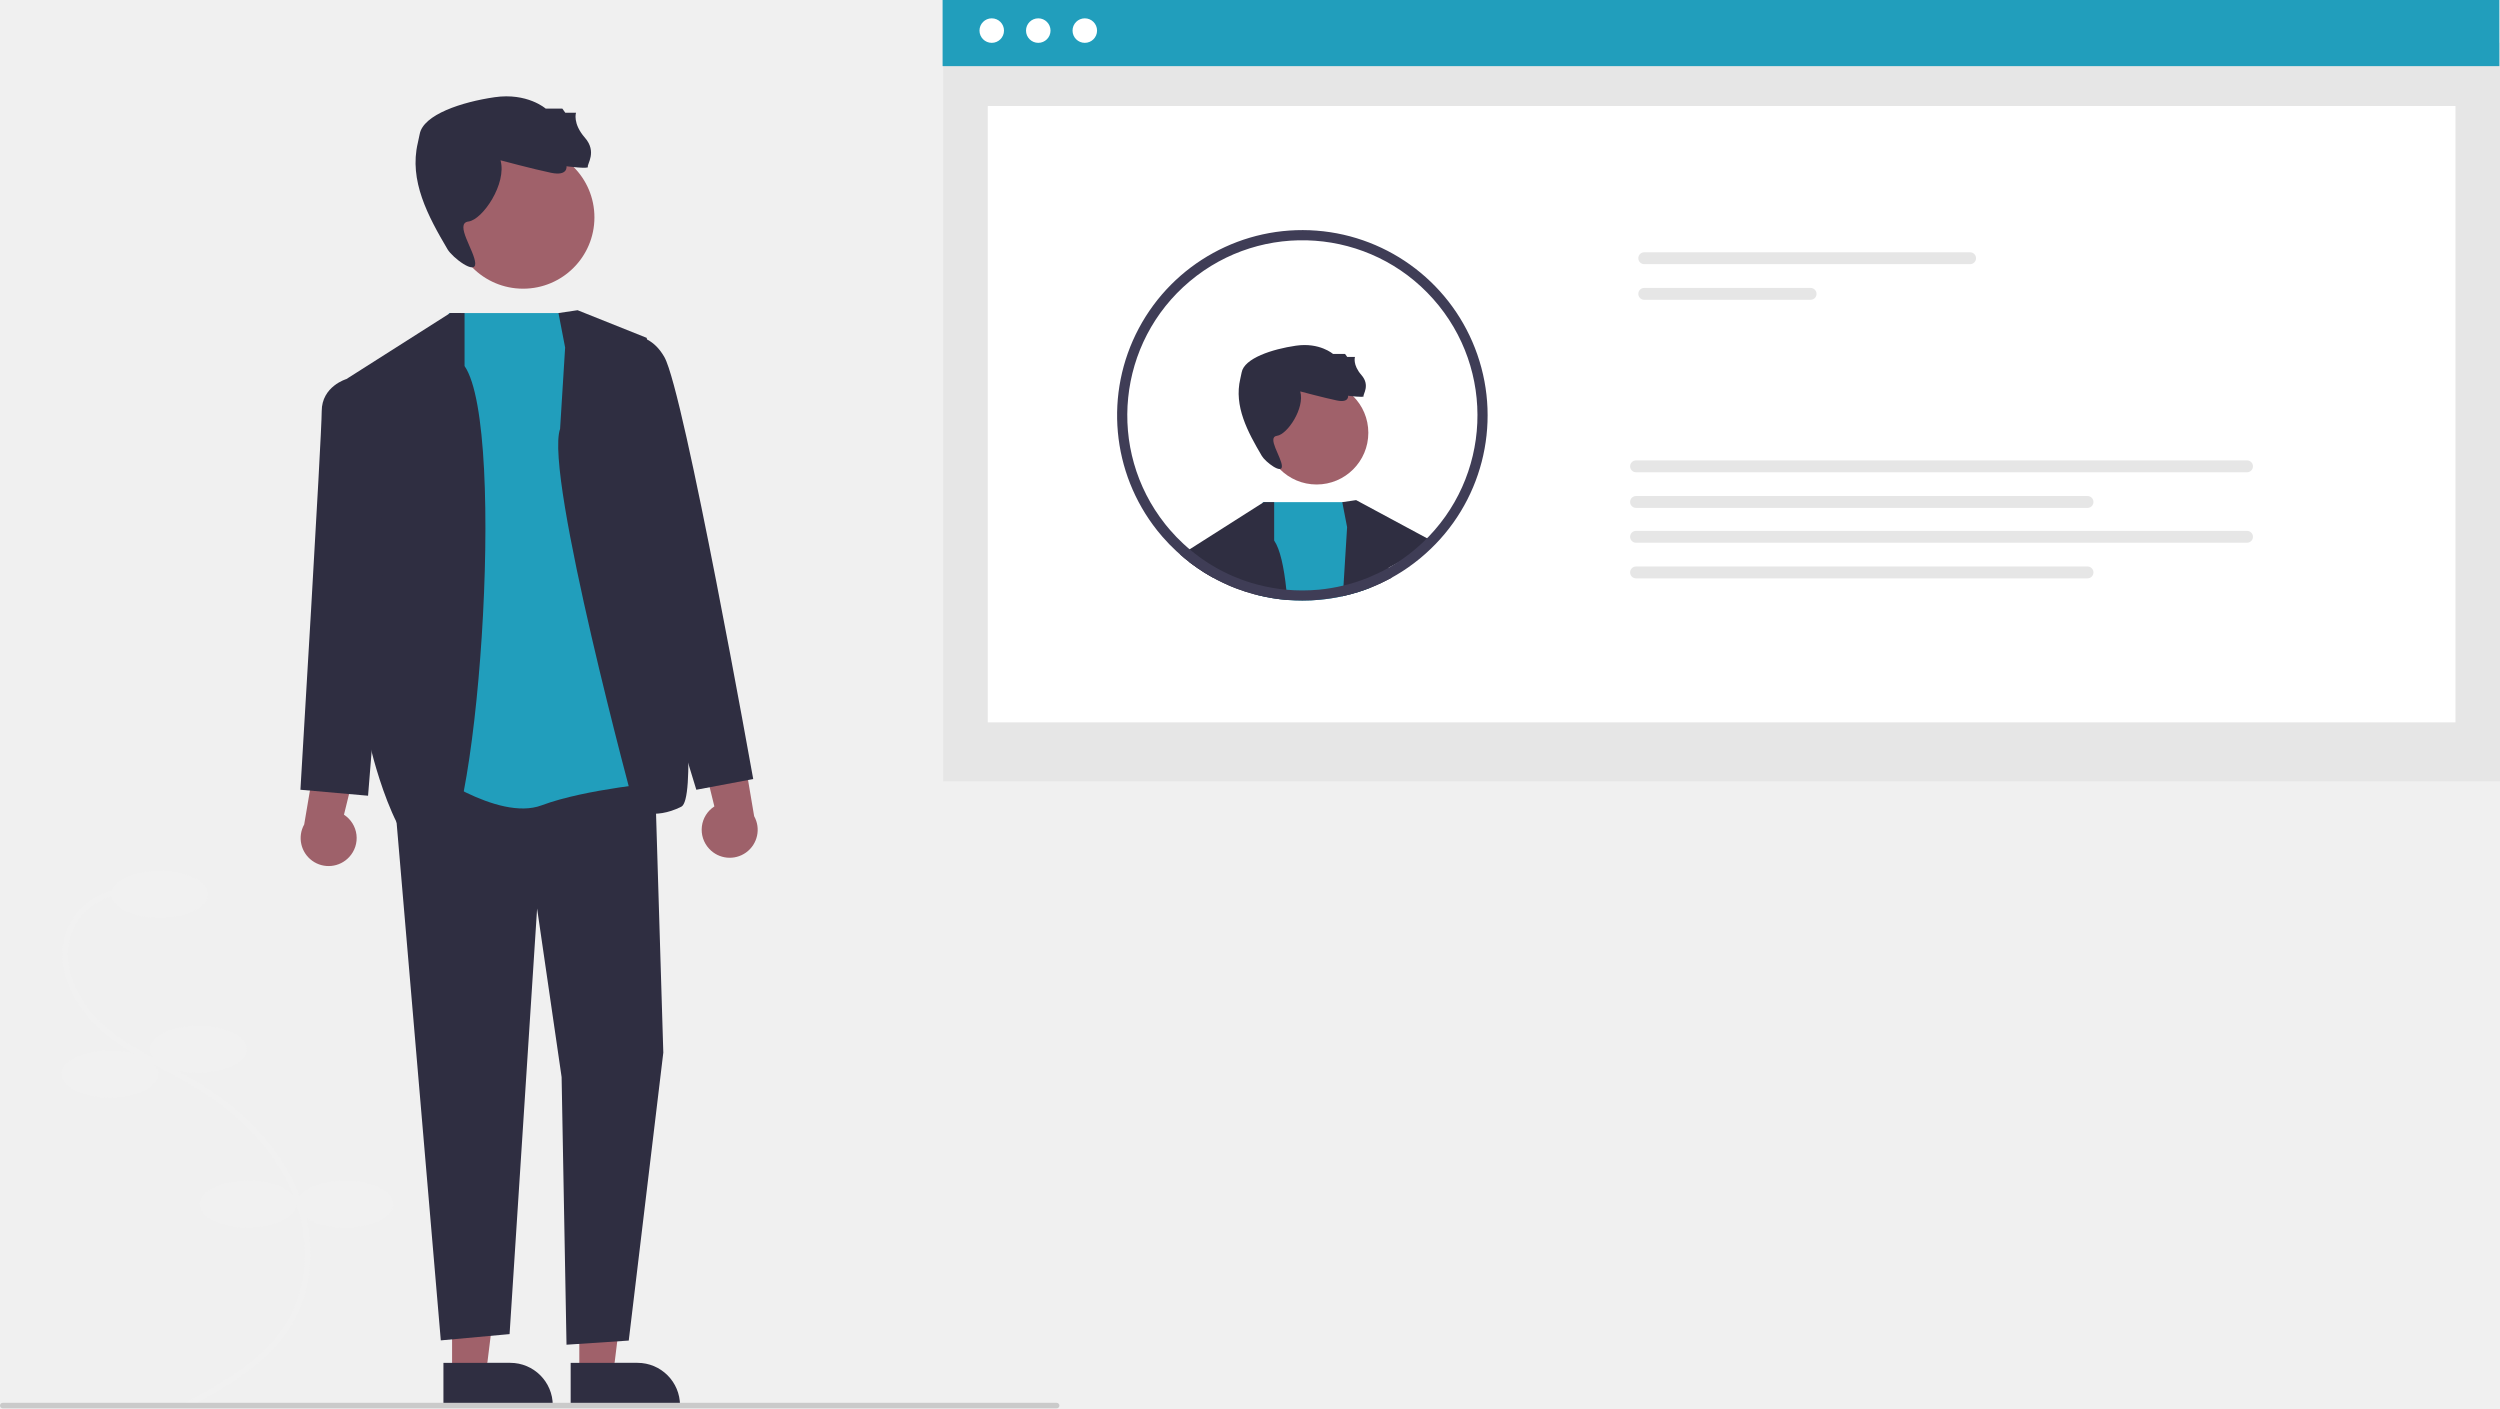
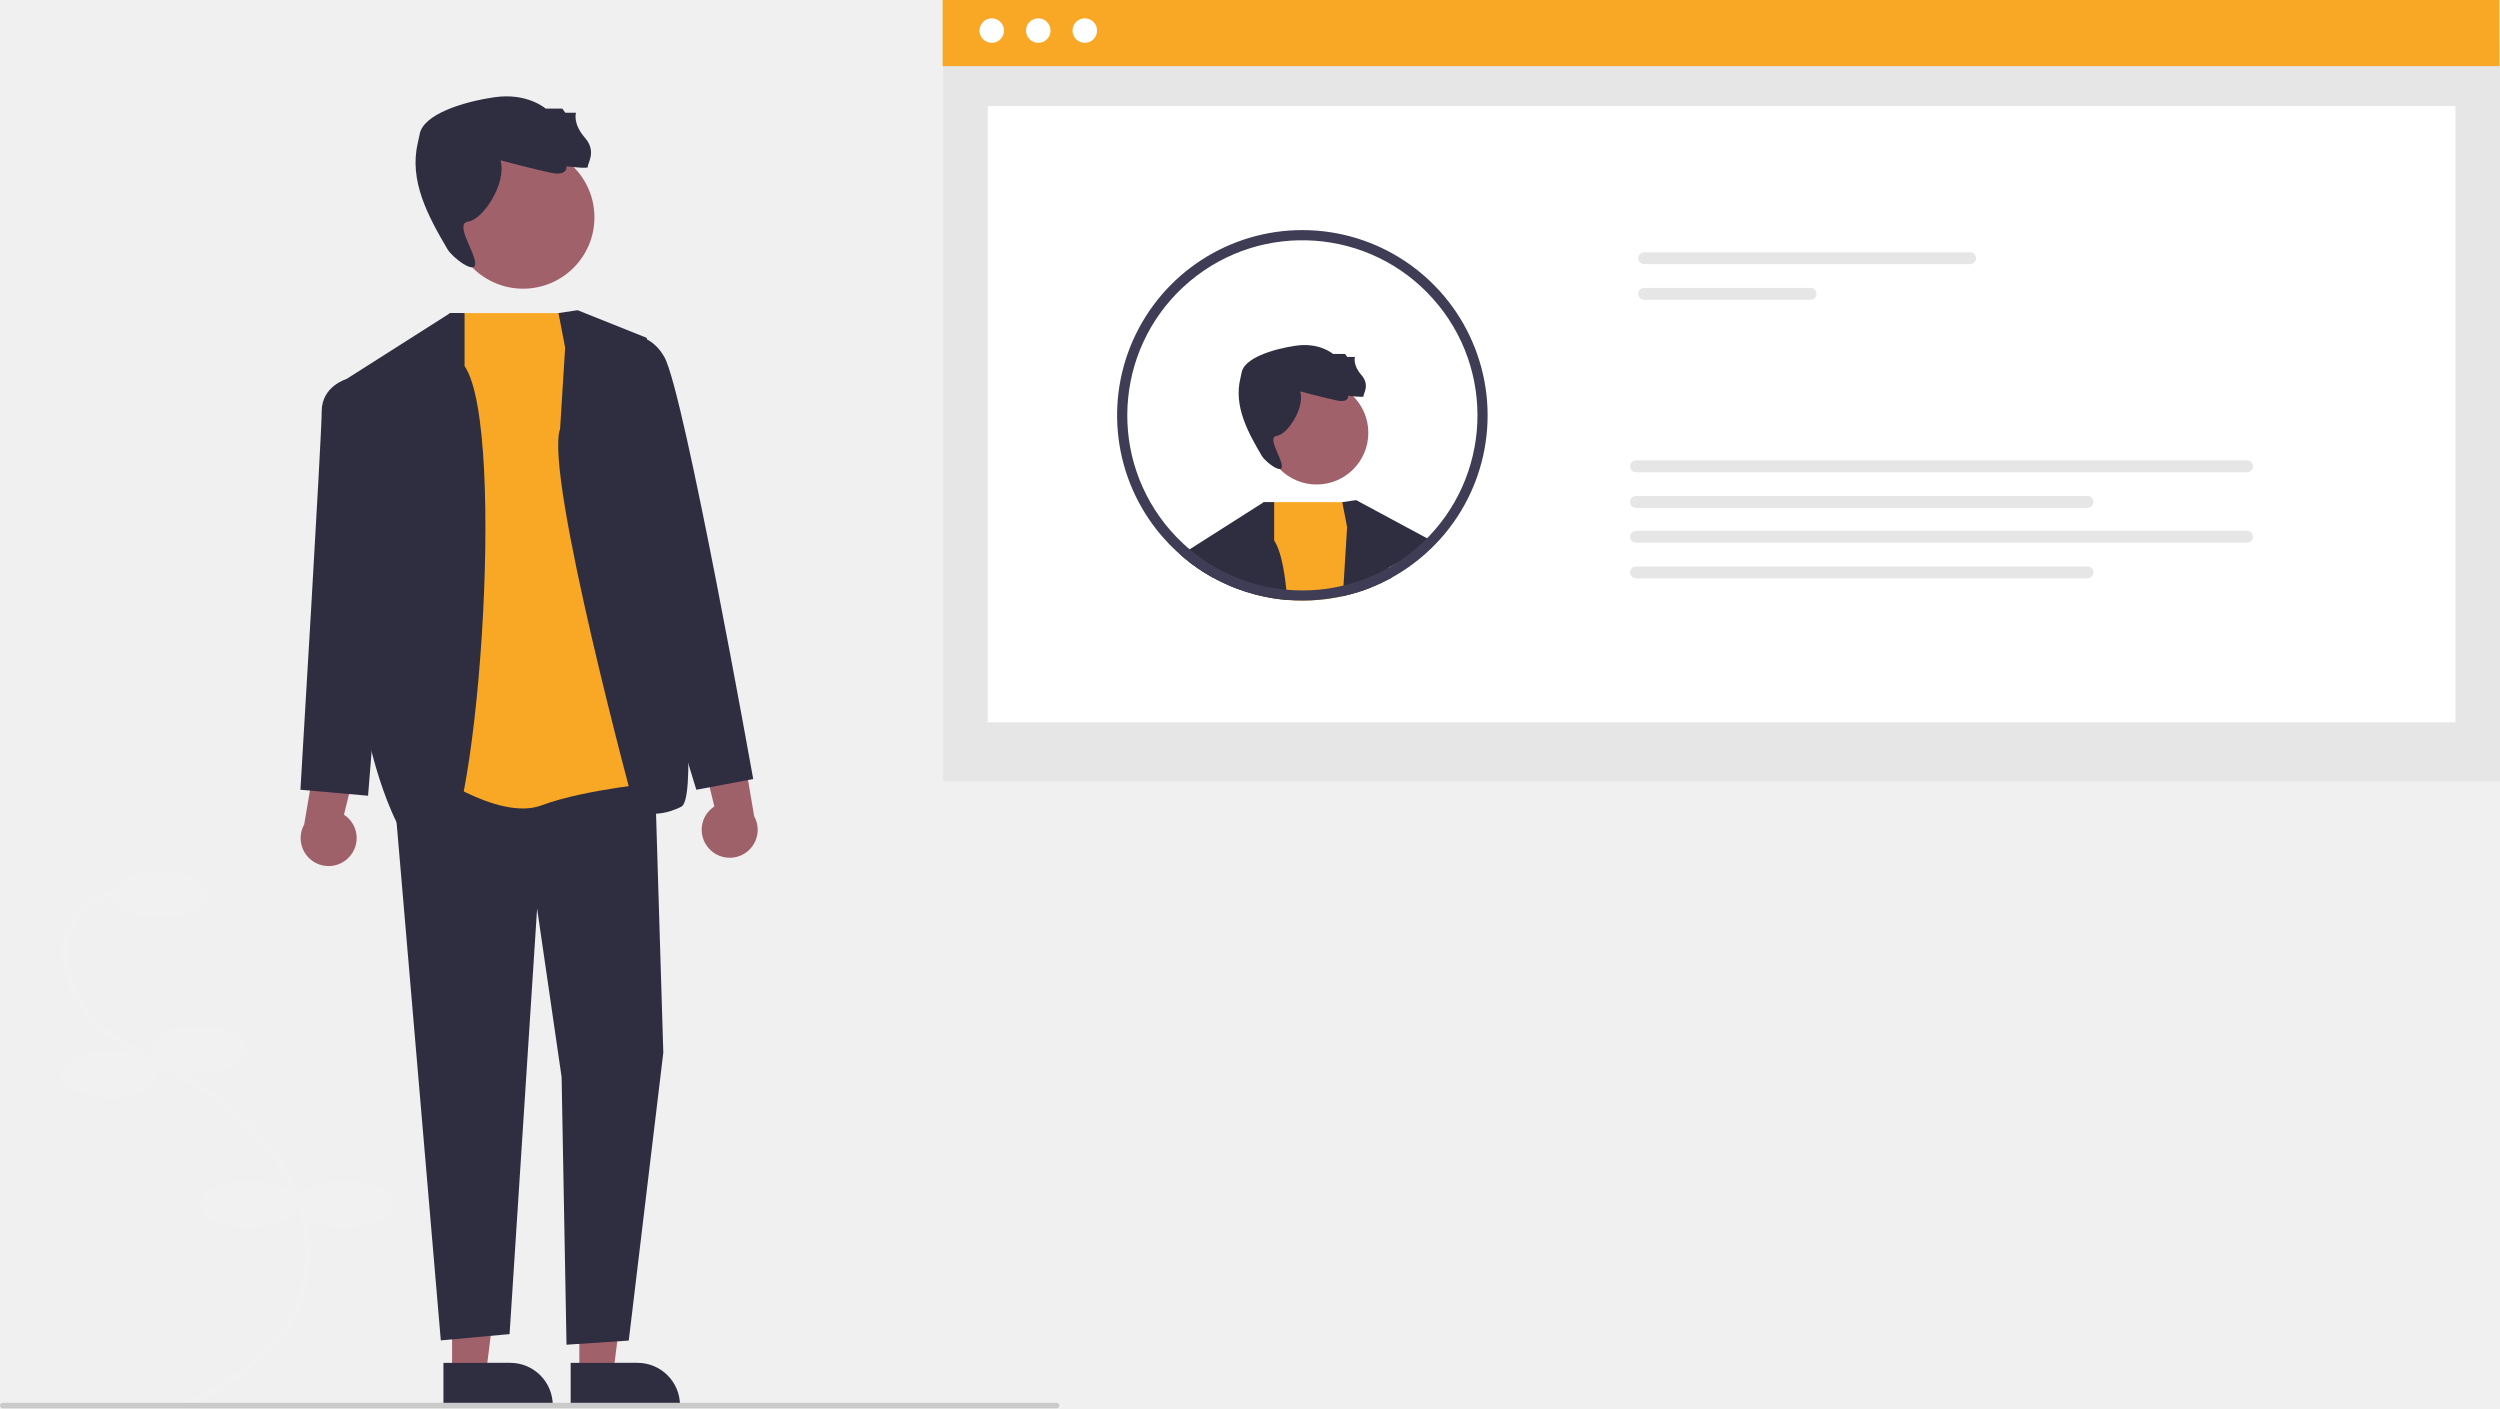
<svg xmlns="http://www.w3.org/2000/svg" data-name="Layer 1" width="903.807" height="509.145" viewBox="0 0 903.807 509.145">
  <path d="M216.096,704.318l-.951-1.759c12.753-6.897,28.626-15.481,36.916-29.567,8.172-13.886,8.356-32.743.479-49.211-6.704-14.016-19.018-26.572-35.611-36.313-3.273-1.921-6.709-3.742-10.031-5.503-8.031-4.256-16.336-8.658-23.184-14.903-9.432-8.601-16.568-23.035-11.249-35.891a23.856,23.856,0,0,1,20.677-14.467l.113,1.997a21.861,21.861,0,0,0-18.948,13.248c-4.943,11.947,1.839,25.505,10.754,33.636,6.661,6.074,14.852,10.415,22.773,14.613,3.342,1.771,6.797,3.603,10.108,5.546,16.938,9.943,29.526,22.798,36.403,37.174,8.16,17.061,7.946,36.637-.559,51.089C245.211,688.572,229.068,697.303,216.096,704.318Z" transform="translate(-148.0965 -195.4274)" fill="#f1f1f1" />
  <ellipse cx="57.72" cy="323.317" rx="17.5" ry="8.5" fill="#f1f1f1" />
  <ellipse cx="71.72" cy="379.317" rx="17.5" ry="8.5" fill="#f1f1f1" />
  <ellipse cx="39.72" cy="388.317" rx="17.5" ry="8.5" fill="#f1f1f1" />
  <ellipse cx="89.72" cy="435.317" rx="17.5" ry="8.5" fill="#f1f1f1" />
  <ellipse cx="124.72" cy="435.317" rx="17.5" ry="8.5" fill="#f1f1f1" />
  <rect id="bc1144e2-c94b-4f66-aa77-0b454dfd4174" data-name="Rectangle 62" x="341.011" y="15.429" width="562.796" height="267.056" fill="#e6e6e6" />
  <rect id="ad6bb9d5-2e55-4525-b077-6ac2d5f26b45" data-name="Rectangle 75" x="357.104" y="38.33" width="530.61" height="222.814" fill="#fff" />
-   <rect id="a1fdfaec-ef9f-458a-9330-7bb8c38fec43" data-name="Rectangle 80" x="340.771" width="562.796" height="23.909" fill="#219ebc" />
+   <rect id="a1fdfaec-ef9f-458a-9330-7bb8c38fec43" data-name="Rectangle 80" x="340.771" width="562.796" height="23.909" fill="#f9a826" />
  <circle id="ac9f2818-2064-46b1-8104-b7d94390836e" data-name="Ellipse 90" cx="358.539" cy="11.059" r="4.431" fill="#fff" />
  <circle id="bd067119-2054-4d5f-9303-2e8fa40cc410" data-name="Ellipse 91" cx="375.359" cy="11.059" r="4.431" fill="#fff" />
  <circle id="ee5e9ca0-6fca-449b-8f84-cf683813bd65" data-name="Ellipse 92" cx="392.18" cy="11.059" r="4.431" fill="#fff" />
-   <path id="acae6c4c-8028-4596-98db-d9926d2ed09f-573" data-name="Path 142" d="M742.529,286.635a2.147,2.147,0,0,0,0,4.294H860.333a2.147,2.147,0,0,0,0-4.294Z" transform="translate(-148.0965 -195.4274)" fill="#e6e6e6" />
-   <path id="a061bcdc-636b-4d12-a036-d7339f47b36a-574" data-name="Path 143" d="M742.529,299.518a2.147,2.147,0,0,0,0,4.294H802.67a2.147,2.147,0,0,0,0-4.294Z" transform="translate(-148.0965 -195.4274)" fill="#e6e6e6" />
-   <path id="e4e4593e-e83d-4128-8cd7-f0323b36c2f2-575" data-name="Path 142" d="M739.564,361.871a2.147,2.147,0,0,0,0,4.294H960.447a2.147,2.147,0,0,0,0-4.294Z" transform="translate(-148.0965 -195.4274)" fill="#e6e6e6" />
-   <path id="bf45783c-1d79-4b4f-82bb-39fc8a52f7aa-576" data-name="Path 143" d="M739.564,374.754a2.147,2.147,0,0,0,0,4.294H902.785a2.147,2.147,0,0,0,0-4.294Z" transform="translate(-148.0965 -195.4274)" fill="#e6e6e6" />
-   <path id="b544fc92-6fc6-4255-93fb-dee32d880d89-577" data-name="Path 142" d="M739.564,387.345a2.147,2.147,0,0,0,0,4.294H960.447a2.147,2.147,0,0,0,0-4.294Z" transform="translate(-148.0965 -195.4274)" fill="#e6e6e6" />
-   <path id="e14bb681-aaa1-4454-9da9-28d0809a146c-578" data-name="Path 143" d="M739.564,400.227a2.147,2.147,0,0,0,0,4.294H902.785a2.147,2.147,0,0,0,0-4.294Z" transform="translate(-148.0965 -195.4274)" fill="#e6e6e6" />
+   <path id="acae6c4c-8028-4596-98db-d9926d2ed09f-595" data-name="Path 142" d="M742.529,286.635a2.147,2.147,0,0,0,0,4.294H860.333a2.147,2.147,0,0,0,0-4.294Z" transform="translate(-148.0965 -195.4274)" fill="#e6e6e6" />
+   <path id="a061bcdc-636b-4d12-a036-d7339f47b36a-596" data-name="Path 143" d="M742.529,299.518a2.147,2.147,0,0,0,0,4.294H802.67a2.147,2.147,0,0,0,0-4.294Z" transform="translate(-148.0965 -195.4274)" fill="#e6e6e6" />
+   <path id="e4e4593e-e83d-4128-8cd7-f0323b36c2f2-597" data-name="Path 142" d="M739.564,361.871a2.147,2.147,0,0,0,0,4.294H960.447a2.147,2.147,0,0,0,0-4.294Z" transform="translate(-148.0965 -195.4274)" fill="#e6e6e6" />
+   <path id="bf45783c-1d79-4b4f-82bb-39fc8a52f7aa-598" data-name="Path 143" d="M739.564,374.754a2.147,2.147,0,0,0,0,4.294H902.785a2.147,2.147,0,0,0,0-4.294Z" transform="translate(-148.0965 -195.4274)" fill="#e6e6e6" />
+   <path id="b544fc92-6fc6-4255-93fb-dee32d880d89-599" data-name="Path 142" d="M739.564,387.345a2.147,2.147,0,0,0,0,4.294H960.447a2.147,2.147,0,0,0,0-4.294Z" transform="translate(-148.0965 -195.4274)" fill="#e6e6e6" />
+   <path id="e14bb681-aaa1-4454-9da9-28d0809a146c-600" data-name="Path 143" d="M739.564,400.227a2.147,2.147,0,0,0,0,4.294H902.785a2.147,2.147,0,0,0,0-4.294Z" transform="translate(-148.0965 -195.4274)" fill="#e6e6e6" />
  <circle cx="475.989" cy="156.462" r="18.694" fill="#a0616a" />
  <path d="M618.165,336.934s8.724,2.337,13.242,3.272,4.05-1.714,4.05-1.714,5.92.779,5.608.156,2.493-3.895-.779-7.633-2.337-6.543-2.337-6.543h-2.804l-.779-1.091h-4.362s-4.823-4.229-13.391-2.983-18.701,4.54-19.636,9.681c-.127.697-.294,1.472-.488,2.29-2.343,9.891,2.635,19.146,7.799,27.903,1.269,2.152,7.407,6.844,7.25,3.625s-5.525-10.45-1.786-10.917S619.879,343.01,618.165,336.934Z" transform="translate(-148.0965 -195.4274)" fill="#2f2e41" />
-   <path d="M613.48,412.325a65.38,65.38,0,0,1-10.699-1.758l.197-3.728L604.615,377.197l.015-.227h32.931l5.168,27.293.697,3.683c-1.364.53-2.743,1.031-4.152,1.47-.016,0-.016.015-.03.015-1.955.606-3.94,1.137-5.941,1.576a68.558,68.558,0,0,1-8.062,1.243,62.045,62.045,0,0,1-6.304.303C617.117,412.552,615.284,412.477,613.48,412.325Z" transform="translate(-148.0965 -195.4274)" fill="#219ebc" />
+   <path d="M613.48,412.325a65.38,65.38,0,0,1-10.699-1.758l.197-3.728L604.615,377.197l.015-.227h32.931l5.168,27.293.697,3.683c-1.364.53-2.743,1.031-4.152,1.47-.016,0-.016.015-.03.015-1.955.606-3.94,1.137-5.941,1.576a68.558,68.558,0,0,1-8.062,1.243,62.045,62.045,0,0,1-6.304.303C617.117,412.552,615.284,412.477,613.48,412.325Z" transform="translate(-148.0965 -195.4274)" fill="#f9a826" />
  <path d="M592.309,407.051c-1.364-.591-2.682-1.228-3.985-1.894l-.561-.288c-.379-.197-.773-.409-1.151-.621q-.774-.432-1.501-.864c-.47-.273-.955-.561-1.424-.849-.03-.015-.045-.03-.075-.03-1.637-1.046-3.243-2.122-4.789-3.288q-.386-.296-.773-.591l-.272-4.364.394-.243L604.615,377.197l.363-.227.03-.015,3.728.015v13.882c2.107,3.046,3.531,9.426,4.41,17.776.121,1.197.227,2.425.334,3.698a65.38,65.38,0,0,1-10.699-1.758c-.379-.076-.743-.167-1.122-.273a62.702,62.702,0,0,1-6.516-2.091c-.652-.243-1.288-.5-1.925-.758l-.061-.03C592.885,407.294,592.582,407.173,592.309,407.051Z" transform="translate(-148.0965 -195.4274)" fill="#2f2e41" />
  <path d="M586.612,404.248q-.774-.432-1.501-.864c-.47-.273-.955-.561-1.424-.849-.03-.015-.045-.03-.075-.03-1.637-1.046-3.243-2.122-4.789-3.288q-.386-.296-.773-.591c-.121-.106-.242-.197-.379-.303-.969-.743-1.909-1.515-2.819-2.334-.045-.03-.075-.076-.121-.106a10.422,10.422,0,0,1,3.046-1.622l1.076.318,7.668,2.303.045,3.107Z" transform="translate(-148.0965 -195.4274)" fill="#2f2e41" />
  <path d="M651.184,404.293c-.455.242-.909.485-1.364.712-.107.061-.197.106-.288.152-.607.303-1.197.606-1.803.894-.016.015-.046.015-.046.03-.03.015-.075.03-.106.045-1.364.652-2.743,1.258-4.153,1.818-1.364.53-2.743,1.031-4.152,1.47-.016,0-.016.015-.03.015-1.955.606-3.94,1.137-5.941,1.576a12.506,12.506,0,0,1,.485-3.683l.015-.212,1.304-21.095-1.743-9.047,5.001-.743L665.869,391.033s-3.031,3.031-15.473,9.487C649.296,401.091,650.911,402.99,651.184,404.293Z" transform="translate(-148.0965 -195.4274)" fill="#2f2e41" />
  <path d="M624.907,408.612c-1.971.182-3.971.273-5.971.273-1.94,0-3.865-.076-5.789-.258.121,1.197.227,2.425.334,3.698,1.803.152,3.637.227,5.456.227a62.045,62.045,0,0,0,6.304-.303,68.558,68.558,0,0,0,8.062-1.243,12.506,12.506,0,0,1,.485-3.683l.015-.212A62.996,62.996,0,0,1,624.907,408.612Zm57.268-85.047A66.972,66.972,0,1,0,566.441,387.184c.606.758,1.228,1.515,1.864,2.243.061.061.091.106.136.152a63.821,63.821,0,0,0,4.986,5.137c.425.394.864.788,1.303,1.167.046.03.076.076.121.106.909.818,1.849,1.591,2.819,2.334.137.106.258.197.379.303q.387.296.773.591c1.546,1.167,3.152,2.243,4.789,3.288.03,0,.045.015.075.03.47.288.955.576,1.424.849q.728.432,1.501.864c.379.212.773.424,1.151.621l.561.288c1.303.667,2.622,1.303,3.985,1.894.273.121.576.242.849.364l.061.03c.636.258,1.273.515,1.925.758a62.702,62.702,0,0,0,6.516,2.091c.379.106.743.197,1.122.273a65.38,65.38,0,0,0,10.699,1.758c1.803.152,3.637.227,5.456.227a62.045,62.045,0,0,0,6.304-.303,68.558,68.558,0,0,0,8.062-1.243c2.001-.439,3.986-.97,5.941-1.576.015,0,.015-.015.03-.015,1.409-.439,2.788-.94,4.152-1.47,1.41-.561,2.789-1.167,4.153-1.818.03-.015.075-.03.106-.045,0-.015.03-.015.046-.03.606-.288,1.197-.591,1.803-.894.091-.046.181-.091.288-.152.454-.227.909-.47,1.364-.712.03-.015.045-.03.075-.045,1.197-.667,2.38-1.364,3.547-2.106.318-.197.636-.394.955-.621.47-.288.924-.606,1.364-.924.591-.409,1.182-.833,1.758-1.273a4.679,4.679,0,0,0,.545-.409c1.41-1.061,2.773-2.182,4.076-3.364a66.914,66.914,0,0,0,18.67-71.984Zm-19.807,68.074a64.792,64.792,0,0,1-5.152,4.364c-.394.303-.804.606-1.212.879-.394.303-.788.591-1.197.864-.349.243-.697.485-1.061.712-.03.03-.075.045-.106.076-.258.182-.531.349-.788.515-.804.5-1.637,1-2.455,1.47-.197.106-.379.227-.576.333-.107.061-.212.121-.334.182-.454.258-.909.485-1.364.727-.061.045-.136.061-.197.106a.112.112,0,0,0-.061.03c-.318.167-.636.318-.955.47-.273.136-.531.273-.804.394-1.106.53-2.243,1.03-3.379,1.5-1.197.485-2.409.924-3.637,1.334-.303.106-.622.227-.94.318-1.44.455-2.879.864-4.349,1.197a62.996,62.996,0,0,1-8.895,1.5c-1.971.182-3.971.273-5.971.273-1.94,0-3.865-.076-5.789-.258a62.373,62.373,0,0,1-10.169-1.788c-.121-.03-.258-.061-.379-.091a58.111,58.111,0,0,1-8.017-2.728c-.136-.061-.288-.106-.409-.167-.152-.061-.288-.106-.409-.167-.152-.061-.288-.121-.424-.182-1.137-.5-2.243-1.046-3.349-1.606l-.516-.273c-.985-.515-1.955-1.046-2.91-1.637-.333-.182-.682-.394-1.015-.606-.379-.227-.758-.47-1.122-.712q-.135-.091-.272-.182c-.849-.576-1.712-1.152-2.531-1.773-.576-.424-1.137-.833-1.697-1.273-.364-.273-.727-.561-1.076-.864-.227-.167-.454-.364-.682-.561-.303-.258-.606-.515-.909-.788-.47-.379-.909-.803-1.334-1.197a60.229,60.229,0,0,1-4.834-5.001c-.515-.576-1-1.152-1.47-1.758a3.647,3.647,0,0,1-.303-.379,63.298,63.298,0,1,1,93.048,6.744Z" transform="translate(-148.0965 -195.4274)" fill="#3f3d56" />
  <polygon points="163.436 496.698 175.696 496.697 181.528 449.409 163.434 449.41 163.436 496.698" fill="#a0616a" />
  <path d="M308.406,688.123l24.144-.001h.001A15.387,15.387,0,0,1,347.937,703.508v.5l-39.531.001Z" transform="translate(-148.0965 -195.4274)" fill="#2f2e41" />
  <polygon points="209.436 496.698 221.696 496.697 227.528 449.409 209.434 449.41 209.436 496.698" fill="#a0616a" />
  <path d="M354.406,688.123l24.144-.001h.001A15.387,15.387,0,0,1,393.937,703.508v.5l-39.531.001Z" transform="translate(-148.0965 -195.4274)" fill="#2f2e41" />
  <path d="M274.333,505.267a10.056,10.056,0,0,0-1.883-15.304l8.518-34.705-17.492,6.233-5.407,32.001a10.11,10.11,0,0,0,16.265,11.775Z" transform="translate(-148.0965 -195.4274)" fill="#9e616a" />
  <path d="M404.474,502.267a10.056,10.056,0,0,1,1.883-15.304L397.839,452.259l17.492,6.233,5.407,32.001a10.11,10.11,0,0,1-16.265,11.775Z" transform="translate(-148.0965 -195.4274)" fill="#9e616a" />
  <polygon points="142.367 285.513 159.36 484.578 184.224 482.311 194.175 328.461 203.033 389.379 204.807 486.145 227.307 484.645 239.801 380.545 236.736 279.728 151.319 271.078 142.367 285.513" fill="#2f2e41" />
  <circle cx="189.112" cy="78.582" r="25.786" fill="#a0616a" />
  <path d="M329.043,253.381s12.033,3.223,18.265,4.513,5.587-2.364,5.587-2.364,8.165,1.074,7.736.215,3.438-5.372-1.074-10.529-3.223-9.025-3.223-9.025h-3.868l-1.074-1.504H345.374s-6.652-5.833-18.471-4.114-25.795,6.263-27.084,13.354c-.175.962-.405,2.03-.672,3.159-3.232,13.644,3.635,26.409,10.757,38.487,1.75,2.968,10.217,9.441,10,5s-7.621-14.414-2.464-15.059S331.407,261.762,329.043,253.381Z" transform="translate(-148.0965 -195.4274)" fill="#2f2e41" />
-   <path d="M310.376,308.604h45.412l32.11,169.575s-27.994,2.394-43.994,8.394-42.598-13.706-42.598-13.706Z" transform="translate(-148.0965 -195.4274)" fill="#219ebc" />
+   <path d="M310.376,308.604h45.412l32.11,169.575s-27.994,2.394-43.994,8.394-42.598-13.706-42.598-13.706Z" transform="translate(-148.0965 -195.4274)" fill="#f9a826" />
  <path d="M316.045,327.754V308.604l-5.142-.031-37.567,23.885,8.152,130.863s9.648,43.658,24.282,43.205S331.687,350.435,316.045,327.754Z" transform="translate(-148.0965 -195.4274)" fill="#2f2e41" />
  <path d="M285.404,336.073l-12.067-3.615s-8.933,2.615-8.933,11.615-7.697,136.868-7.697,136.868l24.451,2.161,5.246-65.029Z" transform="translate(-148.0965 -195.4274)" fill="#2f2e41" />
  <path d="M352.404,321.073l-2.405-12.469,6.905-1.031,25,10s22.5,164.5,12.5,169.5-16.752,1.126-16.752,1.126S344.76,366.873,350.582,350.473Z" transform="translate(-148.0965 -195.4274)" fill="#2f2e41" />
  <path d="M364.404,320.073l4.267-1.857s12.523-6.206,19.628,6.326,32.105,152.531,32.105,152.531l-20.57,3.868-15.379-50.384Z" transform="translate(-148.0965 -195.4274)" fill="#2f2e41" />
  <path d="M530.096,704.573h-381a1,1,0,1,1,0-2h381a1,1,0,0,1,0,2Z" transform="translate(-148.0965 -195.4274)" fill="#cacaca" />
</svg>
